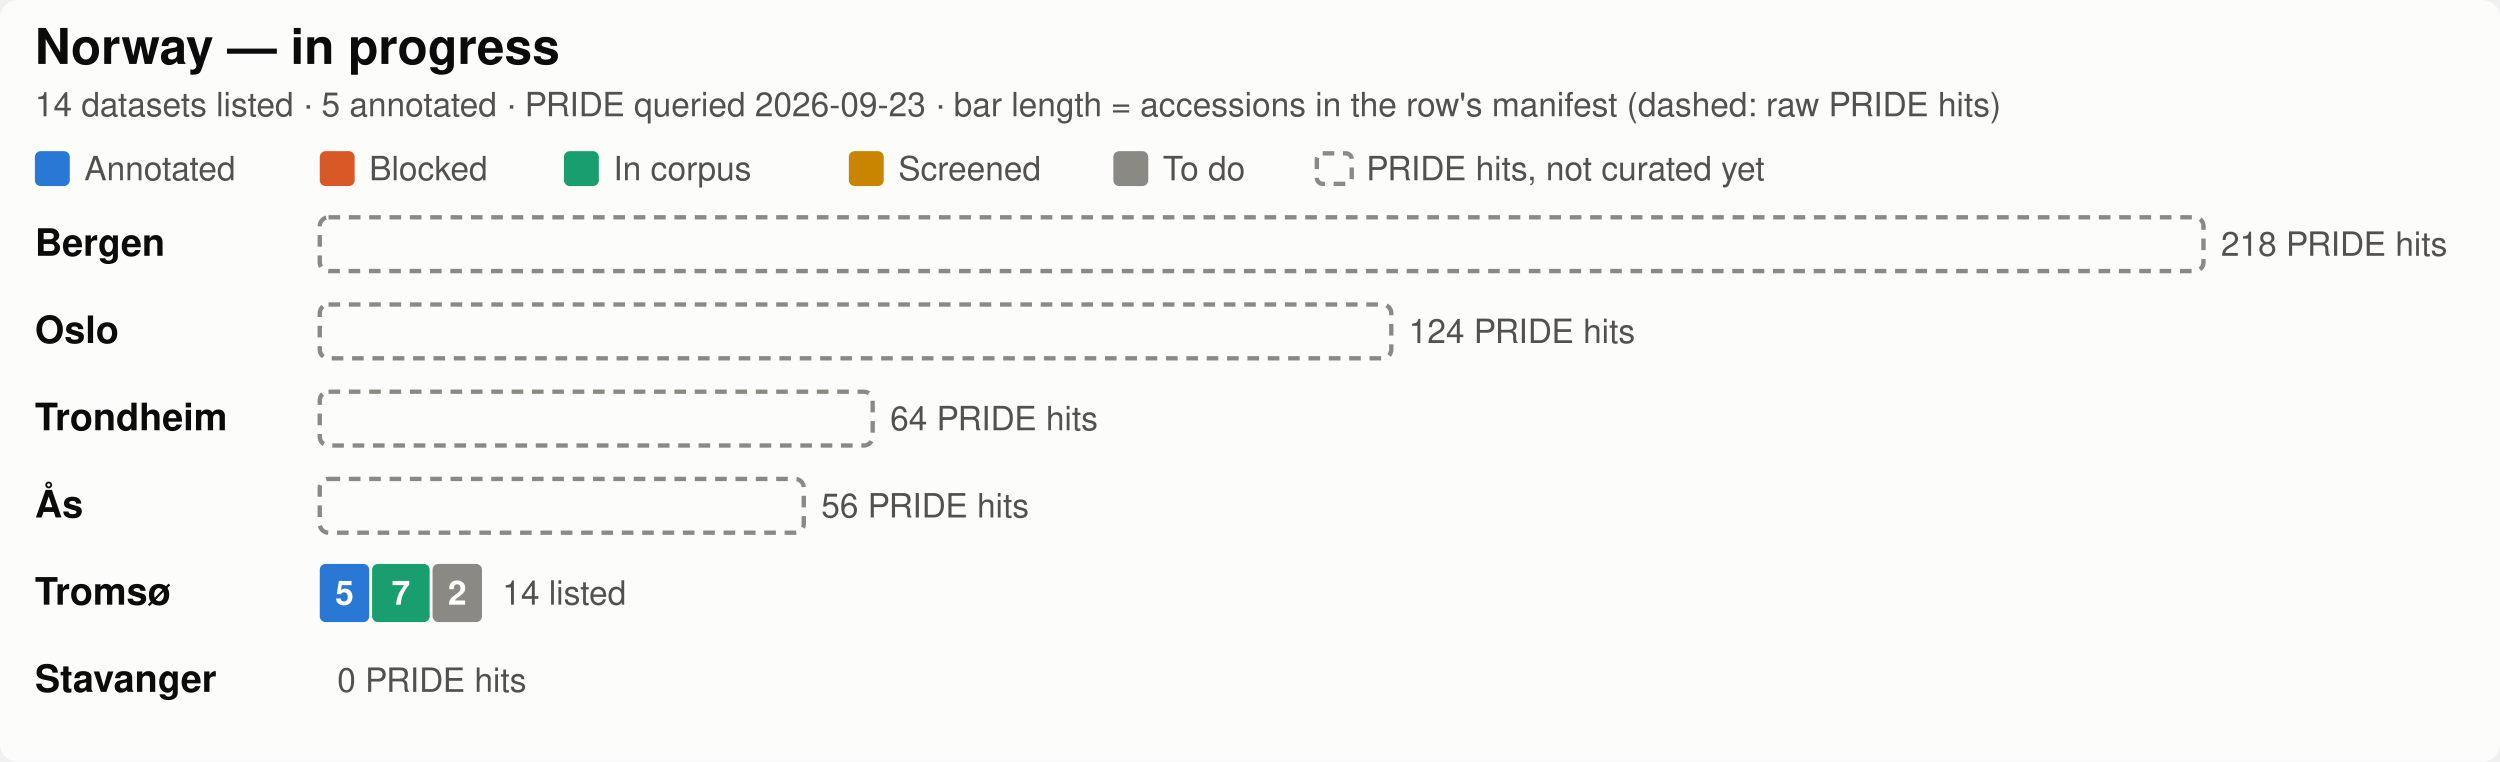
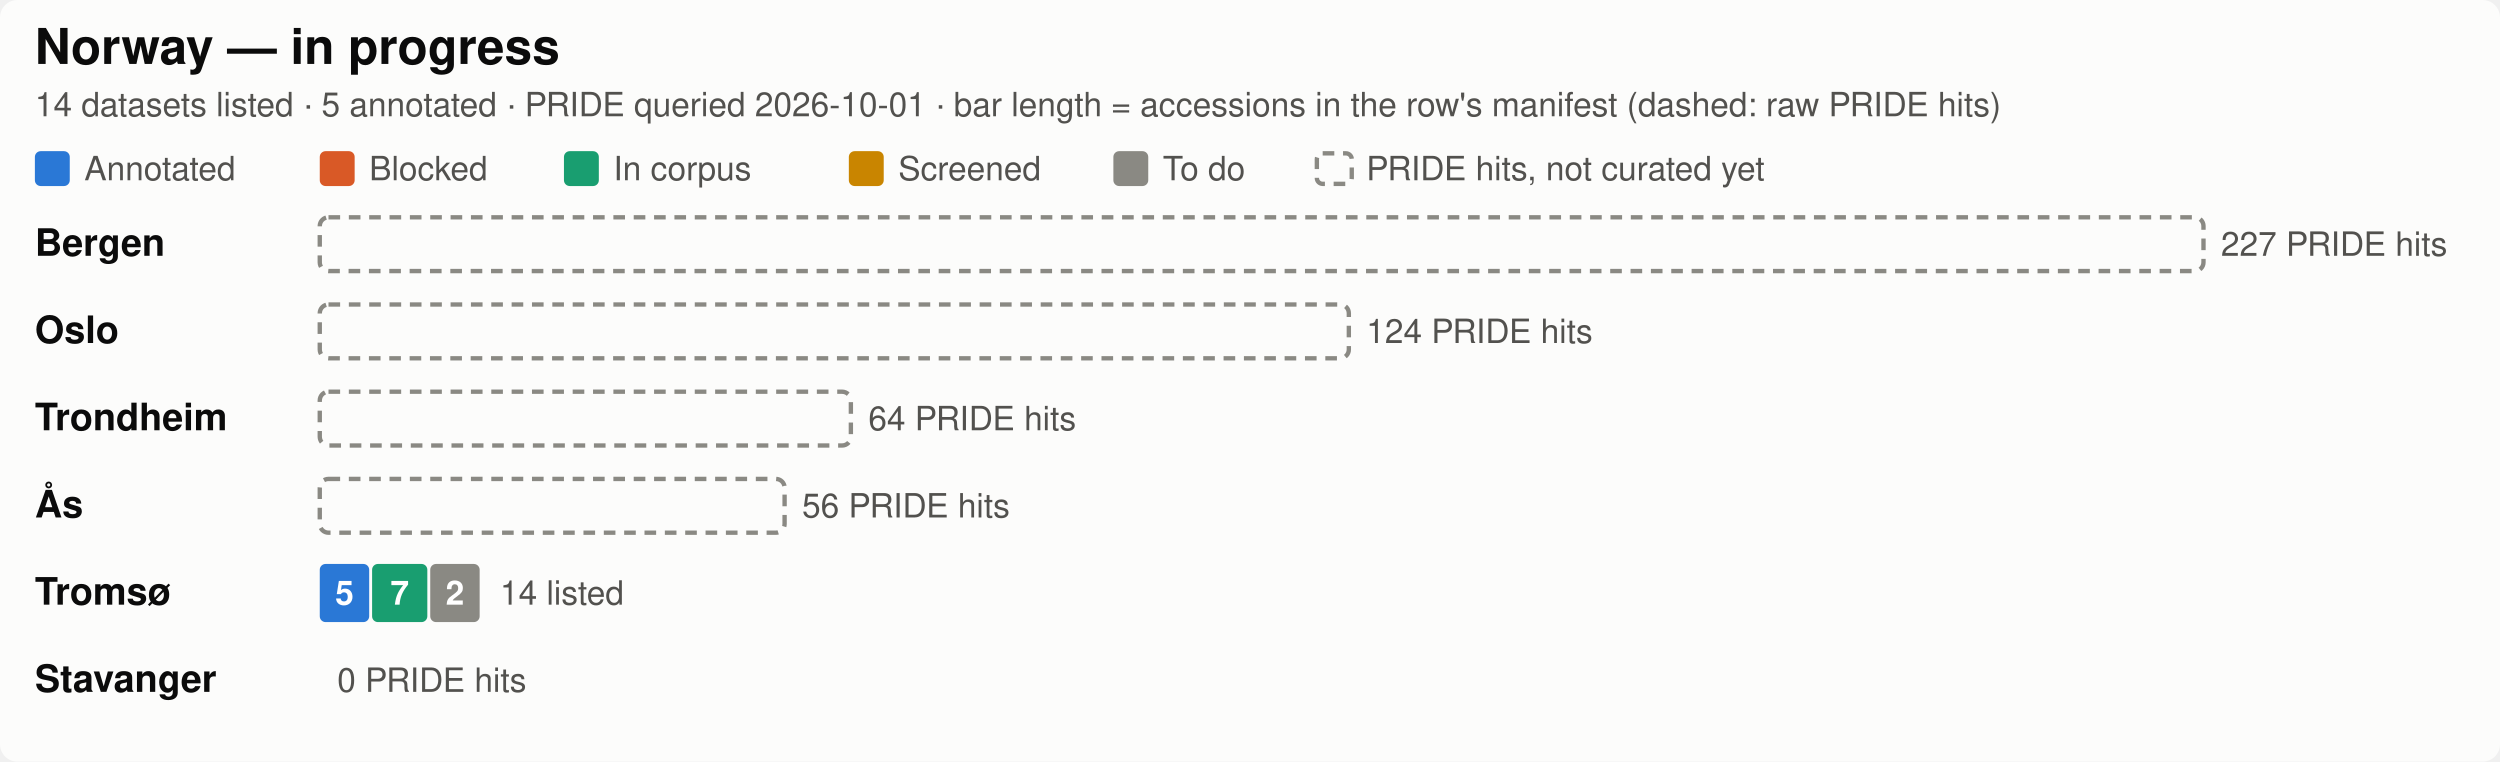
<svg xmlns="http://www.w3.org/2000/svg" width="860" height="262" viewBox="0 0 860 262" role="img" aria-label="Norway SDRF progress by city">
  <style>
  .bg { fill: #fcfcfb; }
  .title { fill: #0b0b0b; font-size: 17px; font-weight: 600; }
  .city { fill: #0b0b0b; font-size: 13px; font-weight: 600; }
  .sub, .legend, .total { fill: #52514e; font-size: 11.5px; }
  .seg { font-size: 11.5px; font-weight: 600; fill: #ffffff; font-variant-numeric: tabular-nums; }
  .uncurated { fill: none; stroke: #8a8983; stroke-width: 1.5; stroke-dasharray: 4 3; }
  text { font-family: -apple-system, "Segoe UI", Helvetica, Arial, sans-serif; }
  .c-annotated { fill: #2a78d6; }
  .c-blocked { fill: #d95926; }
  .c-in_corpus { fill: #199e70; }
  .c-screened { fill: #c98500; }
  .c-todo { fill: #8a8983; }

  @media (prefers-color-scheme: dark) {
    .bg { fill: #1a1a19; }
    .title, .city { fill: #ffffff; }
    .sub, .legend, .total { fill: #c3c2b7; }
    .uncurated { stroke: #8f8e86; }
    .c-annotated { fill: #3987e5; }
    .c-blocked { fill: #d95926; }
    .c-in_corpus { fill: #199e70; }
    .c-screened { fill: #c98500; }
    .c-todo { fill: #6b6a65; }
  }
</style>
  <rect class="bg" width="860" height="262" rx="6" />
  <text class="title" x="12" y="22">Norway — in progress</text>
-   <text class="sub" x="12" y="40">14 datasets listed · 5 annotated · PRIDE queried 2026-09-23 · bar length = accessions in the row's manifest (dashed: raw PRIDE hits)</text>
+   <text class="sub" x="12" y="40">14 datasets listed · 5 annotated · PRIDE queried 2026-10-01 · bar length = accessions in the row's manifest (dashed: raw PRIDE hits)</text>
  <rect class="c-annotated" fill="#2a78d6" x="12" y="52" width="12" height="12" rx="2" />
  <text class="legend" x="29" y="62">Annotated</text>
  <rect class="c-blocked" fill="#d95926" x="110" y="52" width="12" height="12" rx="2" />
  <text class="legend" x="127" y="62">Blocked</text>
  <rect class="c-in_corpus" fill="#199e70" x="194" y="52" width="12" height="12" rx="2" />
  <text class="legend" x="211" y="62">In corpus</text>
  <rect class="c-screened" fill="#c98500" x="292" y="52" width="12" height="12" rx="2" />
  <text class="legend" x="309" y="62">Screened</text>
  <rect class="c-todo" fill="#8a8983" x="383" y="52" width="12" height="12" rx="2" />
  <text class="legend" x="400" y="62">To do</text>
  <rect class="uncurated" fill="none" stroke="#8a8983" x="453" y="52.75" width="12" height="10.5" rx="2" />
  <text class="legend" x="470" y="62">PRIDE hits, not curated yet</text>
  <text class="city" x="12" y="88.0">Bergen</text>
  <rect class="uncurated" fill="none" stroke="#8a8983" x="110" y="74.75" width="648.0" height="18.5" rx="3" />
-   <text class="total" x="764.0" y="88.0">218 PRIDE hits</text>
+   <text class="total" x="764.0" y="88.0">227 PRIDE hits</text>
  <text class="city" x="12" y="118.0">Oslo</text>
-   <rect class="uncurated" fill="none" stroke="#8a8983" x="110" y="104.75" width="368.6" height="18.5" rx="3" />
-   <text class="total" x="484.6" y="118.0">124 PRIDE hits</text>
+   <rect class="uncurated" fill="none" stroke="#8a8983" x="110" y="104.75" width="354.0" height="18.5" rx="3" />
+   <text class="total" x="470.0" y="118.0">124 PRIDE hits</text>
  <text class="city" x="12" y="148.0">Trondheim</text>
-   <rect class="uncurated" fill="none" stroke="#8a8983" x="110" y="134.75" width="190.2" height="18.5" rx="3" />
-   <text class="total" x="306.2" y="148.0">64 PRIDE hits</text>
+   <rect class="uncurated" fill="none" stroke="#8a8983" x="110" y="134.75" width="182.7" height="18.5" rx="3" />
+   <text class="total" x="298.7" y="148.0">64 PRIDE hits</text>
  <text class="city" x="12" y="178.0">Ås</text>
-   <rect class="uncurated" fill="none" stroke="#8a8983" x="110" y="164.75" width="166.5" height="18.5" rx="3" />
-   <text class="total" x="282.5" y="178.0">56 PRIDE hits</text>
+   <rect class="uncurated" fill="none" stroke="#8a8983" x="110" y="164.75" width="159.9" height="18.5" rx="3" />
+   <text class="total" x="275.9" y="178.0">56 PRIDE hits</text>
  <text class="city" x="12" y="208.0">Tromsø</text>
  <rect class="c-annotated" fill="#2a78d6" x="110.0" y="194" width="17.0" height="20" rx="2" />
  <text class="seg" x="118.5" y="208.0" text-anchor="middle">5</text>
-   <rect class="c-in_corpus" fill="#199e70" x="128.0" y="194" width="19.8" height="20" rx="2" />
-   <text class="seg" x="137.9" y="208.0" text-anchor="middle">7</text>
-   <rect class="c-todo" fill="#8a8983" x="148.8" y="194" width="17.0" height="20" rx="2" />
-   <text class="seg" x="157.3" y="208.0" text-anchor="middle">2</text>
-   <text class="total" x="172.8" y="208.0">14 listed</text>
+   <rect class="c-in_corpus" fill="#199e70" x="128.0" y="194" width="19.0" height="20" rx="2" />
+   <text class="seg" x="137.5" y="208.0" text-anchor="middle">7</text>
+   <rect class="c-todo" fill="#8a8983" x="148.0" y="194" width="17.0" height="20" rx="2" />
+   <text class="seg" x="156.5" y="208.0" text-anchor="middle">2</text>
+   <text class="total" x="172.0" y="208.0">14 listed</text>
  <text class="city" x="12" y="238.0">Stavanger</text>
  <text class="total" x="116.0" y="238.0">0 PRIDE hits</text>
</svg>
